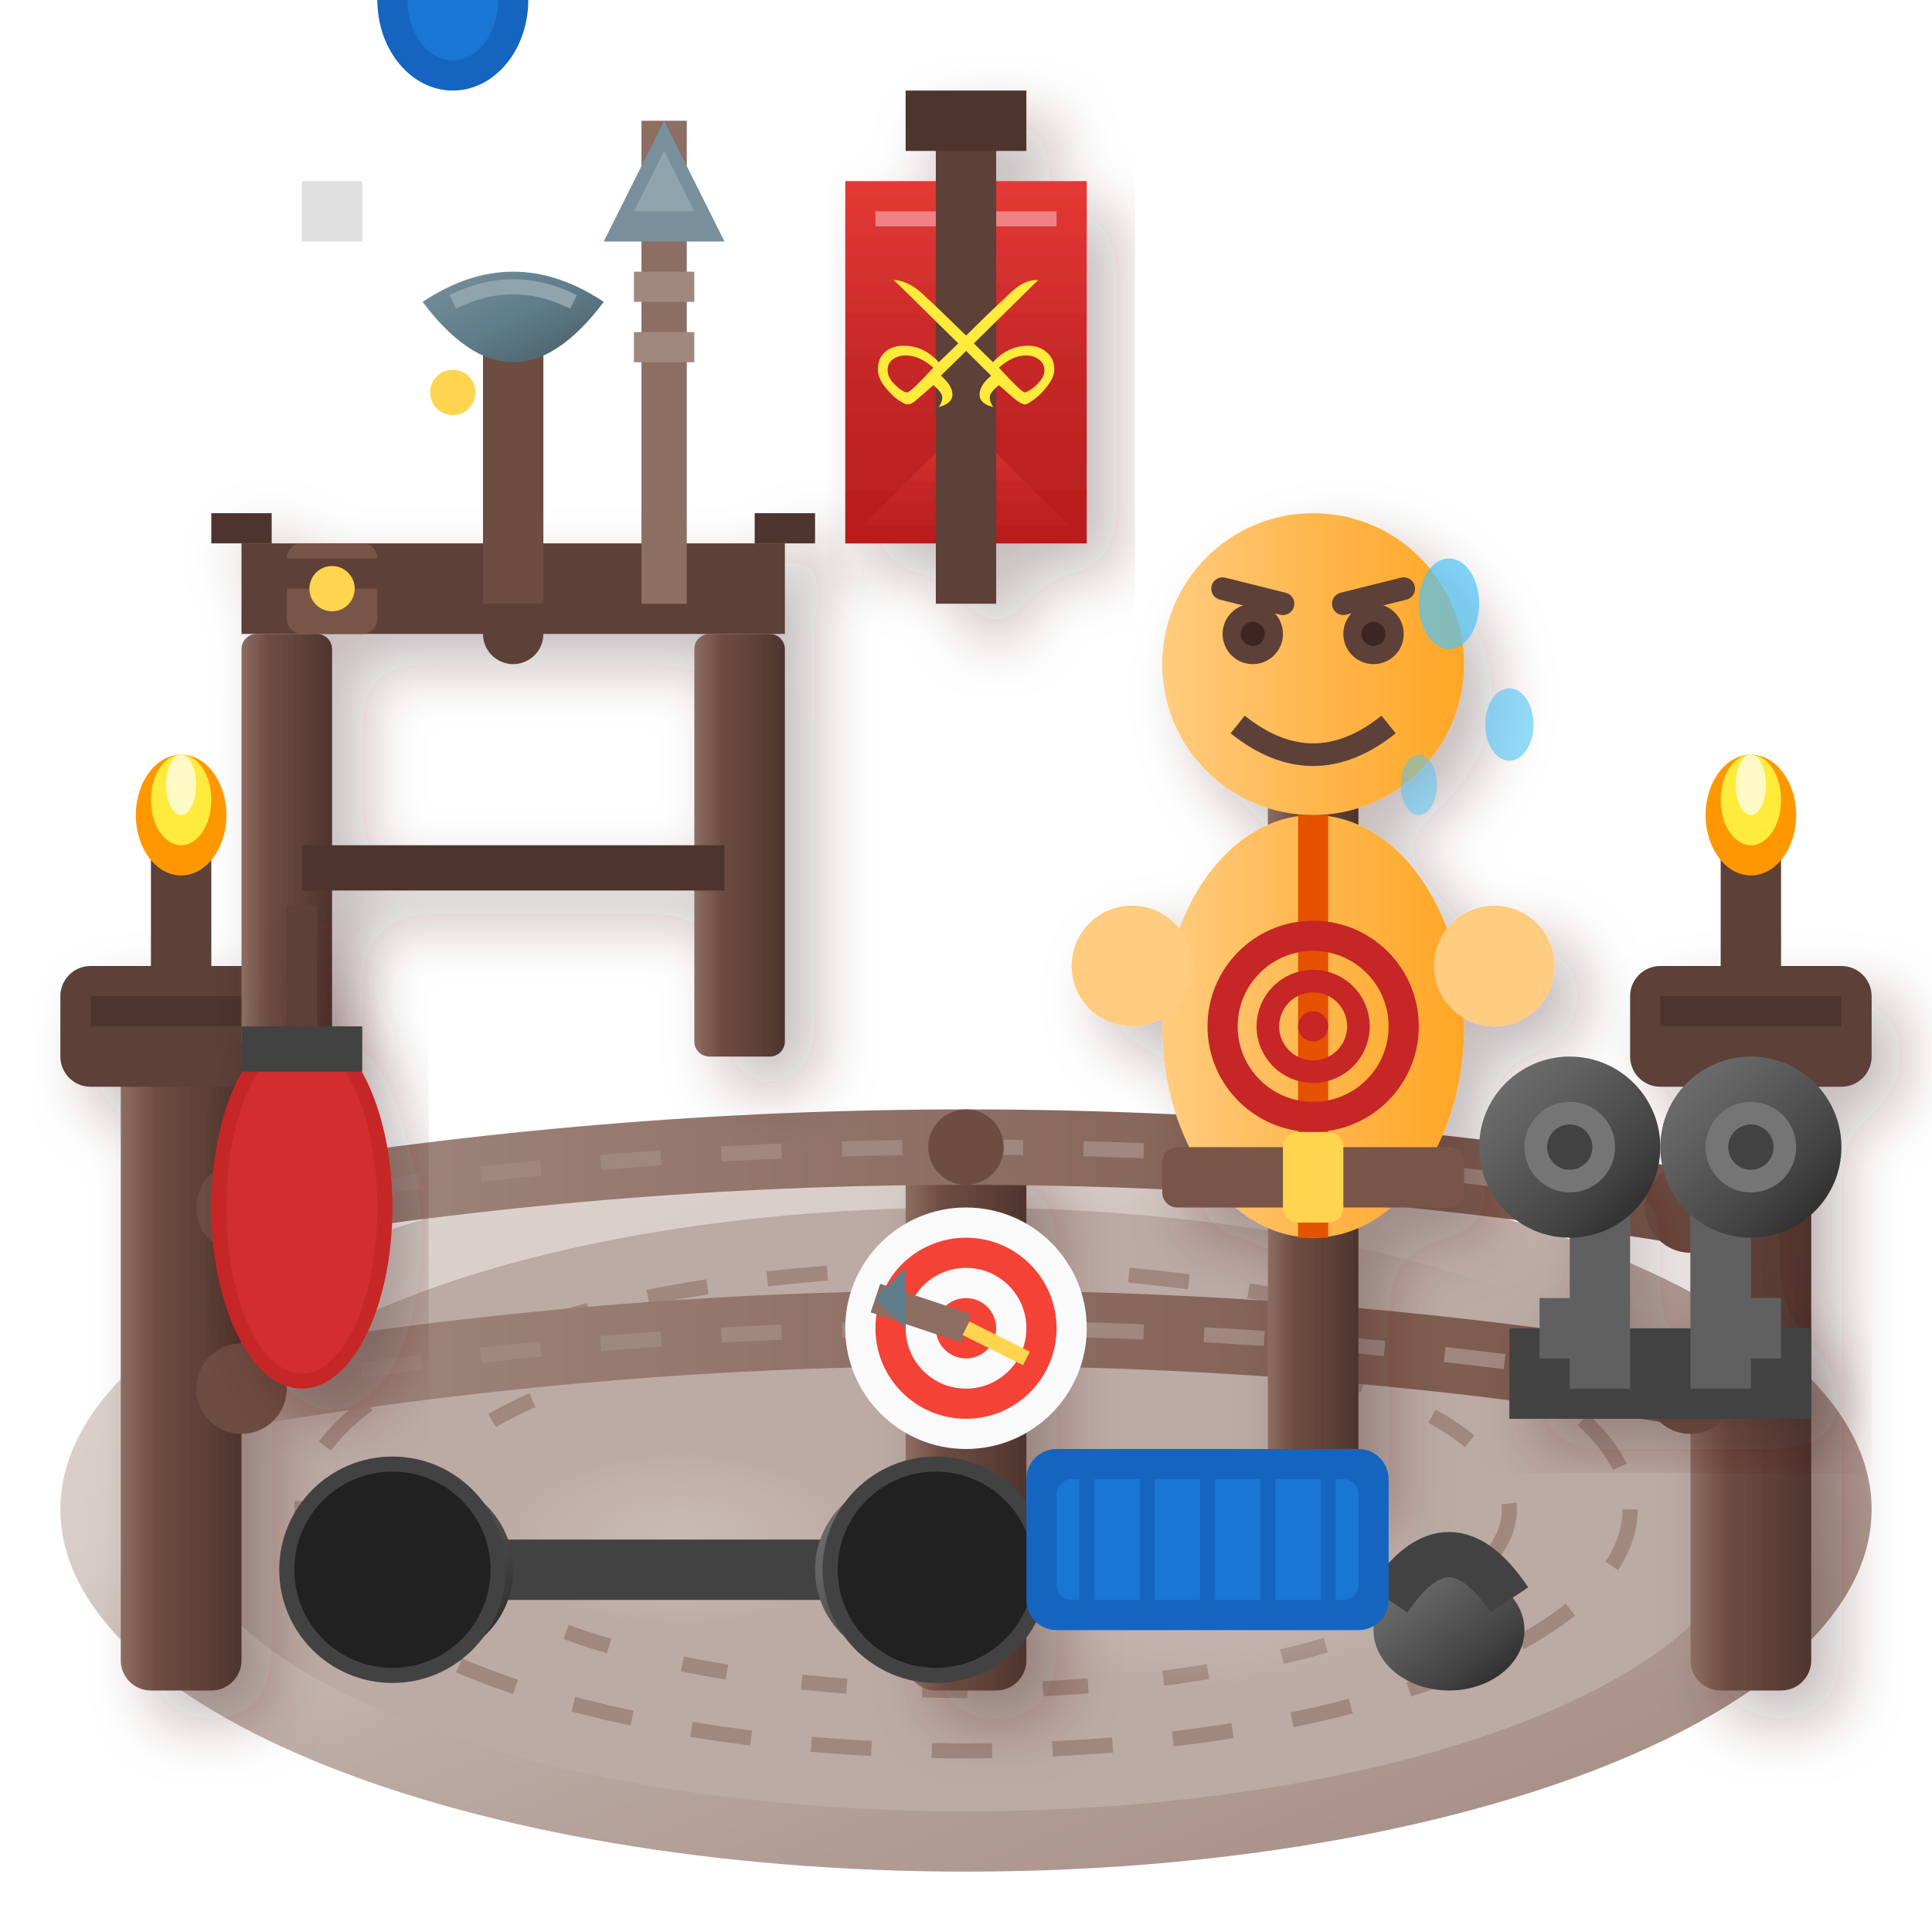
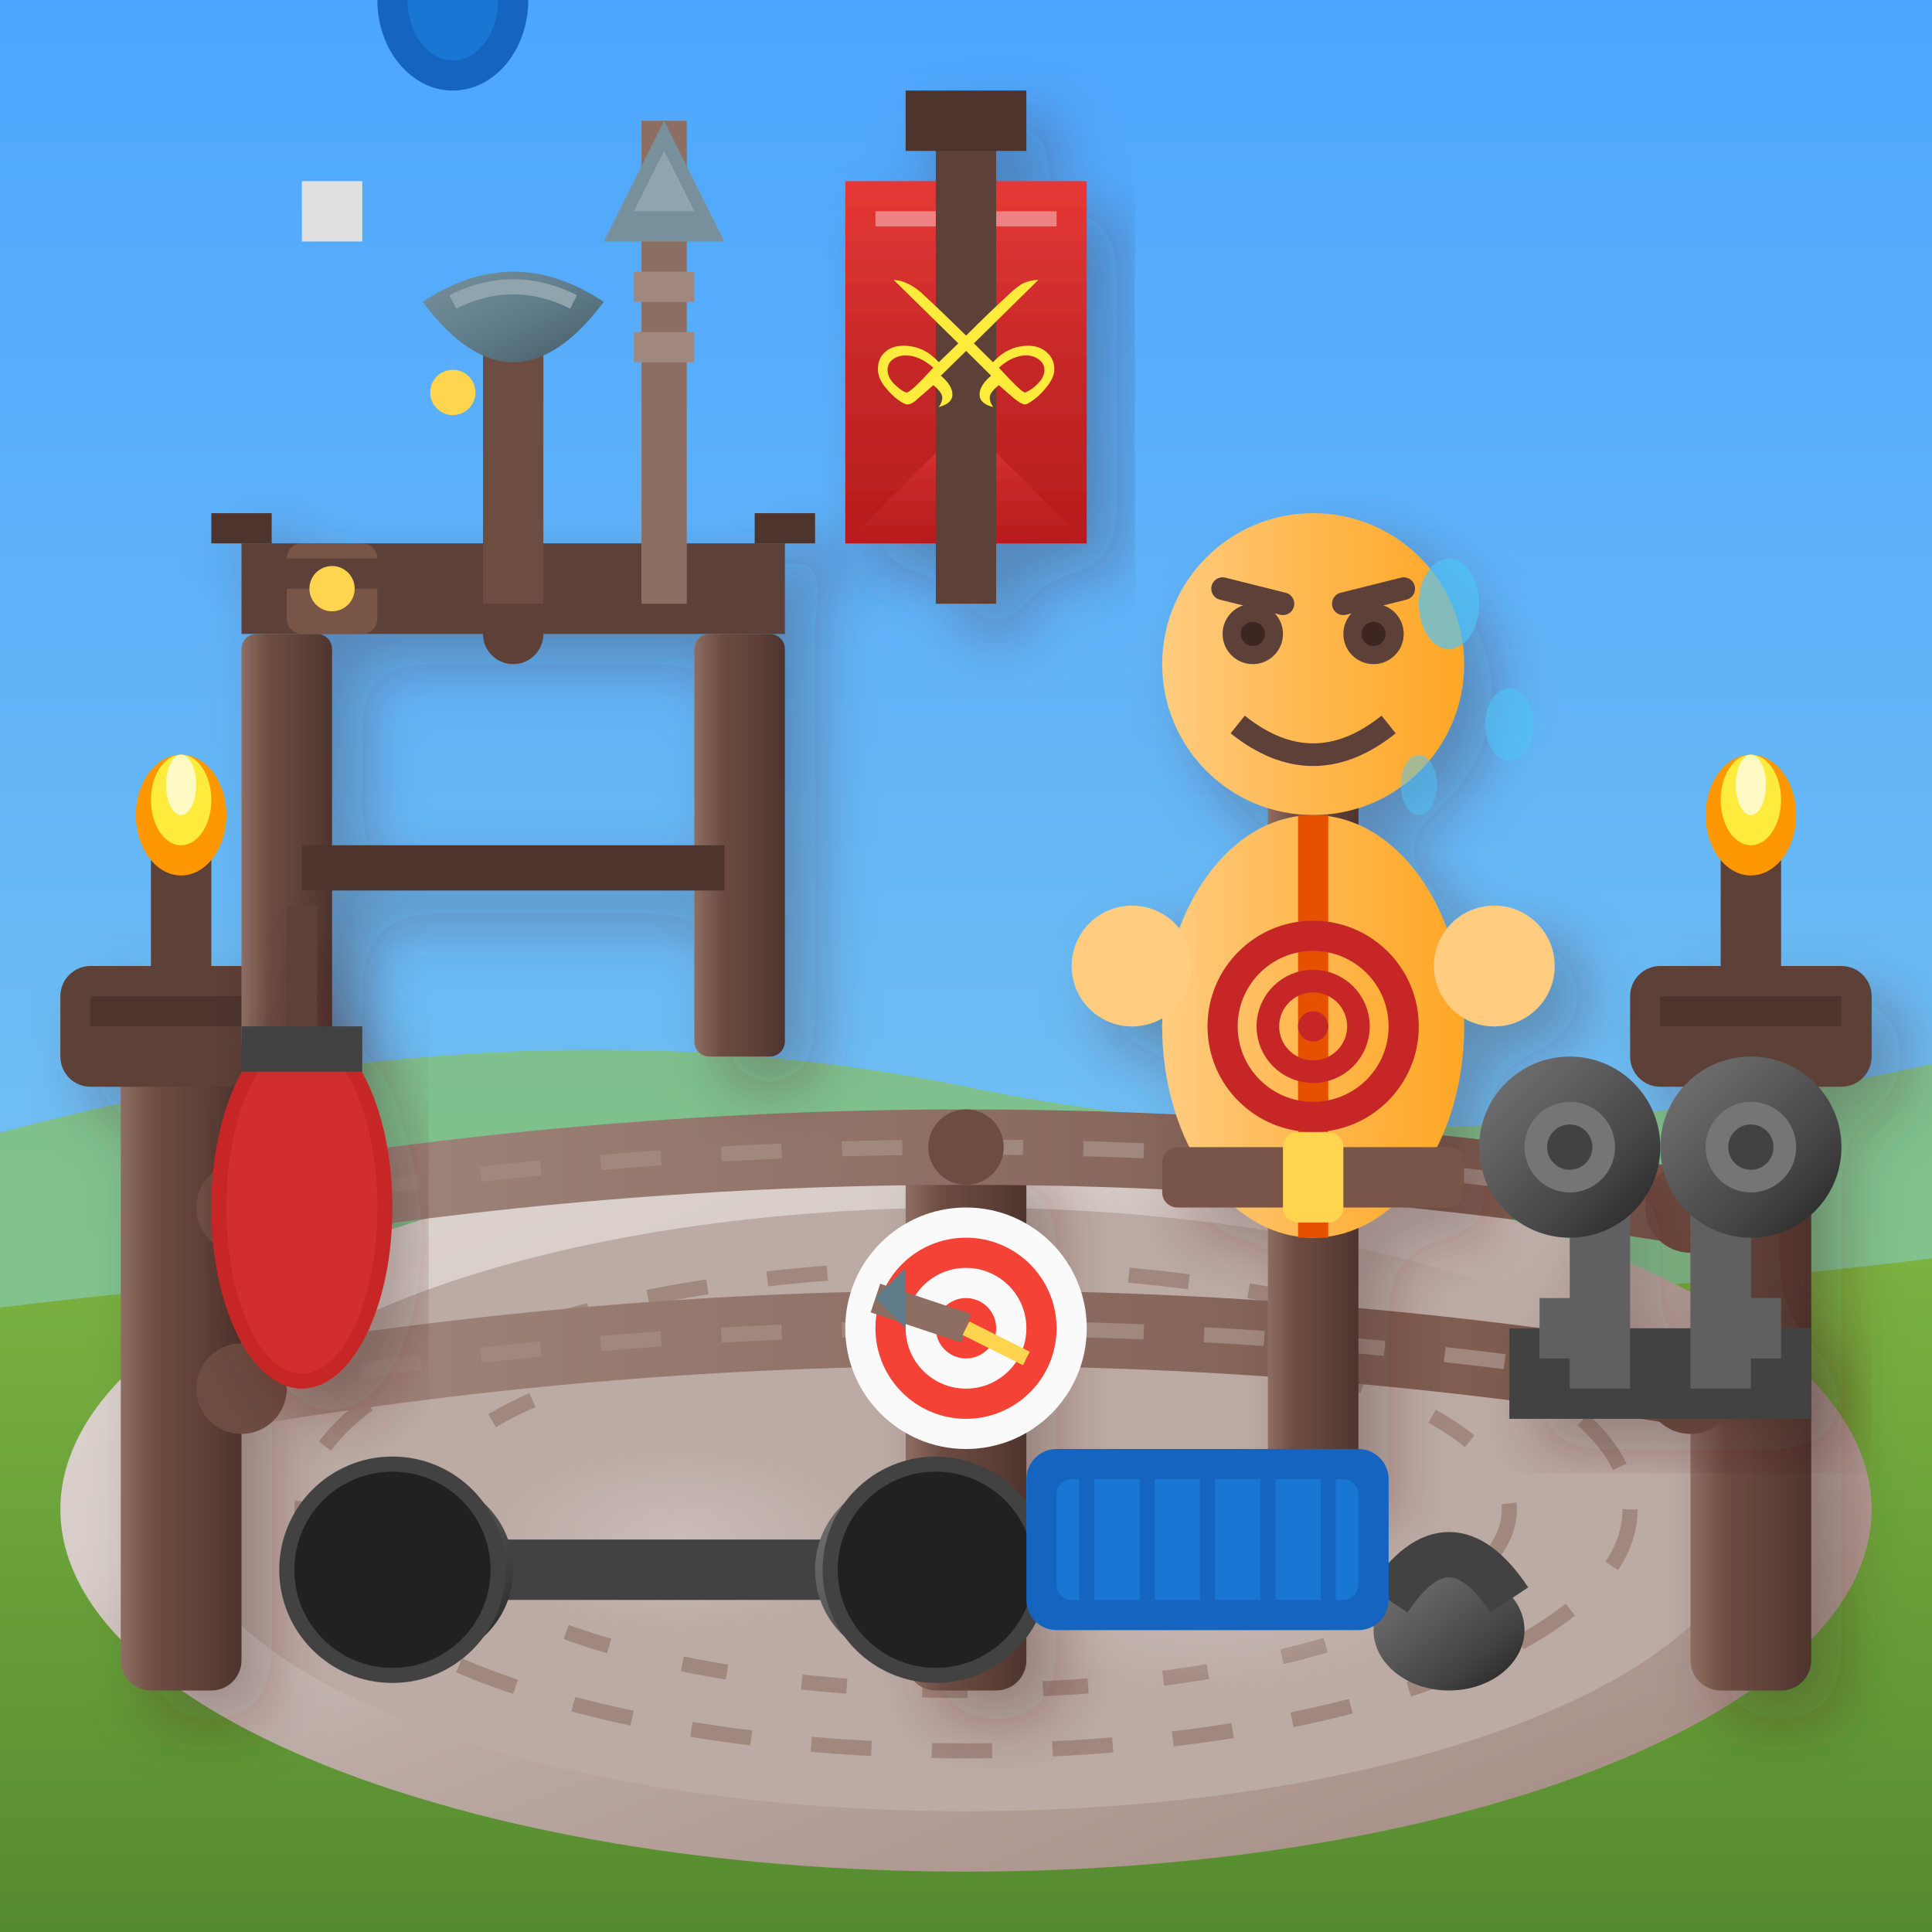
<svg xmlns="http://www.w3.org/2000/svg" viewBox="0 0 128 128" width="128" height="128">
  <defs>
    <linearGradient id="sandGround" x1="0%" y1="0%" x2="100%" y2="100%">
      <stop offset="0%" style="stop-color:#E0D6D0" />
      <stop offset="30%" style="stop-color:#D7CCC8" />
      <stop offset="50%" style="stop-color:#BCAAA4" />
      <stop offset="100%" style="stop-color:#A1887F" />
    </linearGradient>
    <linearGradient id="woodenPost" x1="0%" y1="0%" x2="100%" y2="0%">
      <stop offset="0%" style="stop-color:#8D6E63" />
      <stop offset="30%" style="stop-color:#6D4C41" />
      <stop offset="70%" style="stop-color:#5D4037" />
      <stop offset="100%" style="stop-color:#4E342E" />
    </linearGradient>
    <linearGradient id="ropeFence" x1="0%" y1="0%" x2="100%" y2="0%">
      <stop offset="0%" style="stop-color:#A1887F" />
      <stop offset="50%" style="stop-color:#8D6E63" />
      <stop offset="100%" style="stop-color:#795548" />
    </linearGradient>
    <linearGradient id="dummyBody" x1="0%" y1="0%" x2="100%" y2="0%">
      <stop offset="0%" style="stop-color:#FFCC80" />
      <stop offset="50%" style="stop-color:#FFB74D" />
      <stop offset="100%" style="stop-color:#FFA726" />
    </linearGradient>
    <linearGradient id="metalWeight" x1="0%" y1="0%" x2="100%" y2="100%">
      <stop offset="0%" style="stop-color:#757575" />
      <stop offset="30%" style="stop-color:#616161" />
      <stop offset="70%" style="stop-color:#424242" />
      <stop offset="100%" style="stop-color:#212121" />
    </linearGradient>
    <linearGradient id="swordBlade" x1="0%" y1="0%" x2="100%" y2="0%">
      <stop offset="0%" style="stop-color:#E0E0E0" />
      <stop offset="50%" style="stop-color:#BDBDBD" />
      <stop offset="100%" style="stop-color:#9E9E9E" />
    </linearGradient>
    <linearGradient id="axeHead" x1="0%" y1="0%" x2="100%" y2="100%">
      <stop offset="0%" style="stop-color:#78909C" />
      <stop offset="50%" style="stop-color:#607D8B" />
      <stop offset="100%" style="stop-color:#455A64" />
    </linearGradient>
    <linearGradient id="bannerGradient" x1="0%" y1="0%" x2="0%" y2="100%">
      <stop offset="0%" style="stop-color:#E53935" />
      <stop offset="50%" style="stop-color:#C62828" />
      <stop offset="100%" style="stop-color:#B71C1C" />
    </linearGradient>
    <radialGradient id="dustCloud" cx="50%" cy="50%" r="50%">
      <stop offset="0%" style="stop-color:#D7CCC8" stop-opacity="0.5" />
      <stop offset="70%" style="stop-color:#D7CCC8" stop-opacity="0.2" />
      <stop offset="100%" style="stop-color:#D7CCC8" stop-opacity="0" />
    </radialGradient>
    <radialGradient id="groundShadow" cx="50%" cy="50%" r="50%">
      <stop offset="0%" style="stop-color:#5D4037" stop-opacity="0.3" />
      <stop offset="100%" style="stop-color:#5D4037" stop-opacity="0" />
    </radialGradient>
    <filter id="dropShadow" x="-20%" y="-20%" width="140%" height="140%">
      <feDropShadow dx="2" dy="2" stdDeviation="2" flood-color="#3E2723" flood-opacity="0.3" />
    </filter>
+     <linearGradient id="sky" x1="0%" y1="0%" x2="0%" y2="100%">
+       <stop offset="0%" style="stop-color:#4da6ff" />
+       <stop offset="100%" style="stop-color:#87ceeb" />
+     </linearGradient>
+     <linearGradient id="grass" x1="0%" y1="0%" x2="0%" y2="100%">
+       <stop offset="0%" style="stop-color:#7cb342" />
+       <stop offset="100%" style="stop-color:#558b2f" />
+     </linearGradient>
  </defs>
+   <rect width="128" height="128" fill="url(#sky)" />
+   <path d="M-10,78 Q30,65 64,72 Q98,79 138,68 L138,88 L-10,88 Z" fill="#8bc34a" opacity="0.6" />
+   <path d="M-10,128 L-10,88 Q30,82 64,85 Q98,88 138,82 L138,128 Z" fill="url(#grass)" />
  <ellipse cx="64" cy="100" rx="60" ry="24" fill="url(#sandGround)" />
  <ellipse cx="64" cy="100" rx="52" ry="20" fill="#BCAAA4" />
  <ellipse cx="64" cy="100" rx="44" ry="16" fill="none" stroke="#A1887F" stroke-width="1" stroke-dasharray="4,4" />
  <ellipse cx="64" cy="100" rx="36" ry="12" fill="none" stroke="#A1887F" stroke-width="1" stroke-dasharray="3,5" />
  <ellipse cx="80" cy="104" rx="16" ry="8" fill="url(#dustCloud)" />
  <ellipse cx="45" cy="102" rx="12" ry="6" fill="url(#dustCloud)" />
  <g filter="url(#dropShadow)">
    <rect x="8" y="68" width="8" height="44" fill="url(#woodenPost)" rx="2" />
    <rect x="4" y="64" width="16" height="8" fill="#5D4037" rx="2" />
    <rect x="6" y="66" width="12" height="2" fill="#4E342E" />
    <rect x="112" y="68" width="8" height="44" fill="url(#woodenPost)" rx="2" />
    <rect x="108" y="64" width="16" height="8" fill="#5D4037" rx="2" />
    <rect x="110" y="66" width="12" height="2" fill="#4E342E" />
    <rect x="60" y="76" width="8" height="36" fill="url(#woodenPost)" rx="2" />
  </g>
  <path d="M16 80 Q64 72, 112 80" stroke="url(#ropeFence)" stroke-width="5" fill="none" />
  <path d="M16 92 Q64 84, 112 92" stroke="url(#ropeFence)" stroke-width="5" fill="none" />
  <path d="M16 80 Q64 72, 112 80" stroke="#A1887F" stroke-width="1" fill="none" stroke-dasharray="4,4" />
  <path d="M16 92 Q64 84, 112 92" stroke="#A1887F" stroke-width="1" fill="none" stroke-dasharray="4,4" />
  <circle cx="16" cy="80" r="3" fill="#6D4C41" />
  <circle cx="16" cy="92" r="3" fill="#6D4C41" />
  <circle cx="112" cy="80" r="3" fill="#6D4C41" />
  <circle cx="112" cy="92" r="3" fill="#6D4C41" />
  <circle cx="64" cy="76" r="2.5" fill="#6D4C41" />
  <circle cx="64" cy="88" r="2.5" fill="#6D4C41" />
  <g filter="url(#dropShadow)">
    <rect x="84" y="52" width="6" height="48" fill="url(#woodenPost)" rx="1" />
    <circle cx="87" cy="44" r="10" fill="url(#dummyBody)" />
    <circle cx="83" cy="42" r="2" fill="#5D4037" />
    <circle cx="91" cy="42" r="2" fill="#5D4037" />
    <ellipse cx="83" cy="42" rx="0.8" ry="0.8" fill="#3E2723" />
    <ellipse cx="91" cy="42" rx="0.8" ry="0.8" fill="#3E2723" />
    <path d="M82 48 Q87 52, 92 48" stroke="#5D4037" stroke-width="1.5" fill="none" />
    <path d="M81 39 L85 40" stroke="#5D4037" stroke-width="1.5" stroke-linecap="round" />
    <path d="M89 40 L93 39" stroke="#5D4037" stroke-width="1.5" stroke-linecap="round" />
    <ellipse cx="87" cy="68" rx="10" ry="14" fill="url(#dummyBody)" />
    <line x1="87" y1="54" x2="87" y2="82" stroke="#E65100" stroke-width="2" />
    <line x1="76" y1="64" x2="98" y2="64" stroke="url(#dummyBody)" stroke-width="6" stroke-linecap="round" />
    <circle cx="75" cy="64" r="4" fill="#FFCC80" />
    <circle cx="99" cy="64" r="4" fill="#FFCC80" />
    <circle cx="87" cy="68" r="6" stroke="#C62828" stroke-width="2" fill="none" />
    <circle cx="87" cy="68" r="3" stroke="#C62828" stroke-width="1.5" fill="none" />
    <circle cx="87" cy="68" r="1" fill="#C62828" />
    <rect x="77" y="76" width="20" height="4" fill="#795548" rx="1" />
    <rect x="85" y="75" width="4" height="6" fill="#FFD54F" rx="1" />
  </g>
  <g filter="url(#dropShadow)">
    <rect x="16" y="36" width="36" height="6" fill="#5D4037" />
    <rect x="14" y="34" width="4" height="2" fill="#4E342E" />
    <rect x="50" y="34" width="4" height="2" fill="#4E342E" />
    <rect x="16" y="42" width="6" height="28" fill="url(#woodenPost)" rx="1" />
    <rect x="46" y="42" width="6" height="28" fill="url(#woodenPost)" rx="1" />
    <rect x="20" y="56" width="28" height="3" fill="#4E342E" />
  </g>
  <g>
    <line x1="22" y1="40" x2="22" y2="16" stroke="url(#swordBlade)" stroke-width="3" />
    <rect x="19" y="36" width="6" height="6" fill="#795548" rx="1" />
    <line x1="18" y1="38" x2="26" y2="38" stroke="#5D4037" stroke-width="2" />
    <line x1="22" y1="12" x2="22" y2="16" stroke="#E0E0E0" stroke-width="4" />
    <circle cx="22" cy="39" r="1.5" fill="#FFD54F" />
  </g>
  <g>
    <line x1="34" y1="40" x2="34" y2="20" stroke="#6D4C41" stroke-width="4" />
    <path d="M28 20 Q34 16, 40 20 Q34 28, 28 20" fill="url(#axeHead)" />
    <path d="M30 20 Q34 18, 38 20" stroke="#90A4AE" stroke-width="1" fill="none" />
    <circle cx="34" cy="42" r="2" fill="#5D4037" />
  </g>
  <g>
    <line x1="44" y1="40" x2="44" y2="8" stroke="#8D6E63" stroke-width="3" />
    <polygon points="44,8 40,16 48,16" fill="#78909C" />
    <polygon points="44,10 42,14 46,14" fill="#90A4AE" />
    <rect x="42" y="18" width="4" height="2" fill="#A1887F" />
    <rect x="42" y="22" width="4" height="2" fill="#A1887F" />
  </g>
  <g>
    <ellipse cx="30" y="26" rx="5" ry="6" fill="#1565C0" />
    <ellipse cx="30" y="26" rx="3" ry="4" fill="#1976D2" />
    <circle cx="30" cy="26" r="1.5" fill="#FFD54F" />
  </g>
  <g filter="url(#dropShadow)">
    <rect x="100" y="88" width="20" height="6" fill="#424242" />
    <rect x="102" y="86" width="4" height="4" fill="#616161" />
    <rect x="114" y="86" width="4" height="4" fill="#616161" />
    <rect x="104" y="76" width="4" height="16" fill="#616161" />
    <rect x="112" y="76" width="4" height="16" fill="#616161" />
  </g>
  <circle cx="104" cy="76" r="6" fill="url(#metalWeight)" />
  <circle cx="104" cy="76" r="3" fill="#757575" />
  <circle cx="104" cy="76" r="1.5" fill="#424242" />
  <circle cx="116" cy="76" r="6" fill="url(#metalWeight)" />
  <circle cx="116" cy="76" r="3" fill="#757575" />
  <circle cx="116" cy="76" r="1.5" fill="#424242" />
  <line x1="32" y1="104" x2="56" y2="104" stroke="#424242" stroke-width="4" />
  <circle cx="28" cy="104" r="6" fill="url(#metalWeight)" />
  <circle cx="28" cy="104" r="3" fill="#616161" />
  <circle cx="60" cy="104" r="6" fill="url(#metalWeight)" />
  <circle cx="60" cy="104" r="3" fill="#616161" />
  <circle cx="26" cy="104" r="7" fill="#212121" stroke="#424242" stroke-width="1" />
  <circle cx="62" cy="104" r="7" fill="#212121" stroke="#424242" stroke-width="1" />
  <g>
    <ellipse cx="96" cy="108" rx="5" ry="4" fill="url(#metalWeight)" />
    <path d="M92 106 Q96 100, 100 106" stroke="#424242" stroke-width="3" fill="none" />
  </g>
  <g>
    <circle cx="64" cy="88" r="8" fill="#FAFAFA" />
    <circle cx="64" cy="88" r="6" fill="#F44336" />
    <circle cx="64" cy="88" r="4" fill="#FAFAFA" />
    <circle cx="64" cy="88" r="2" fill="#F44336" />
    <line x1="58" y1="86" x2="64" y2="88" stroke="#8D6E63" stroke-width="2" />
    <polygon points="58,86 60,84 60,88" fill="#607D8B" />
    <line x1="64" y1="88" x2="68" y2="90" stroke="#FFD54F" stroke-width="1" />
  </g>
  <g filter="url(#dropShadow)">
    <line x1="20" y1="70" x2="20" y2="60" stroke="#5D4037" stroke-width="2" />
    <ellipse cx="20" cy="80" rx="6" ry="12" fill="#C62828" />
    <ellipse cx="20" cy="80" rx="5" ry="11" fill="#D32F2F" />
    <rect x="16" y="68" width="8" height="3" fill="#424242" />
  </g>
  <ellipse cx="96" cy="40" rx="2" ry="3" fill="#4FC3F7" opacity="0.7" />
  <ellipse cx="100" cy="48" rx="1.6" ry="2.4" fill="#4FC3F7" opacity="0.6" />
  <ellipse cx="94" cy="52" rx="1.2" ry="2" fill="#4FC3F7" opacity="0.5" />
  <g filter="url(#dropShadow)">
    <rect x="56" y="12" width="16" height="24" fill="url(#bannerGradient)" />
    <polygon points="56,36 64,28 72,36" fill="url(#bannerGradient)" />
    <rect x="58" y="14" width="12" height="1" fill="#FFCDD2" opacity="0.5" />
    <rect x="62" y="8" width="4" height="32" fill="#5D4037" />
    <rect x="60" y="6" width="8" height="4" fill="#4E342E" />
    <text x="64" y="26" text-anchor="middle" font-size="12" fill="#FFEB3B" font-weight="bold">⚔</text>
  </g>
  <g>
    <rect x="10" y="56" width="4" height="8" fill="#5D4037" />
    <ellipse cx="12" cy="54" rx="3" ry="4" fill="#FF9800" />
    <ellipse cx="12" cy="53" rx="2" ry="3" fill="#FFEB3B" />
    <ellipse cx="12" cy="52" rx="1" ry="2" fill="#FFF9C4" />
  </g>
  <g>
    <rect x="114" y="56" width="4" height="8" fill="#5D4037" />
    <ellipse cx="116" cy="54" rx="3" ry="4" fill="#FF9800" />
    <ellipse cx="116" cy="53" rx="2" ry="3" fill="#FFEB3B" />
    <ellipse cx="116" cy="52" rx="1" ry="2" fill="#FFF9C4" />
  </g>
  <rect x="68" y="96" width="24" height="12" fill="#1565C0" rx="2" />
  <rect x="70" y="98" width="20" height="8" fill="#1976D2" rx="1" />
  <line x1="72" y1="98" x2="72" y2="106" stroke="#1565C0" stroke-width="1" />
  <line x1="76" y1="98" x2="76" y2="106" stroke="#1565C0" stroke-width="1" />
  <line x1="80" y1="98" x2="80" y2="106" stroke="#1565C0" stroke-width="1" />
  <line x1="84" y1="98" x2="84" y2="106" stroke="#1565C0" stroke-width="1" />
  <line x1="88" y1="98" x2="88" y2="106" stroke="#1565C0" stroke-width="1" />
</svg>
